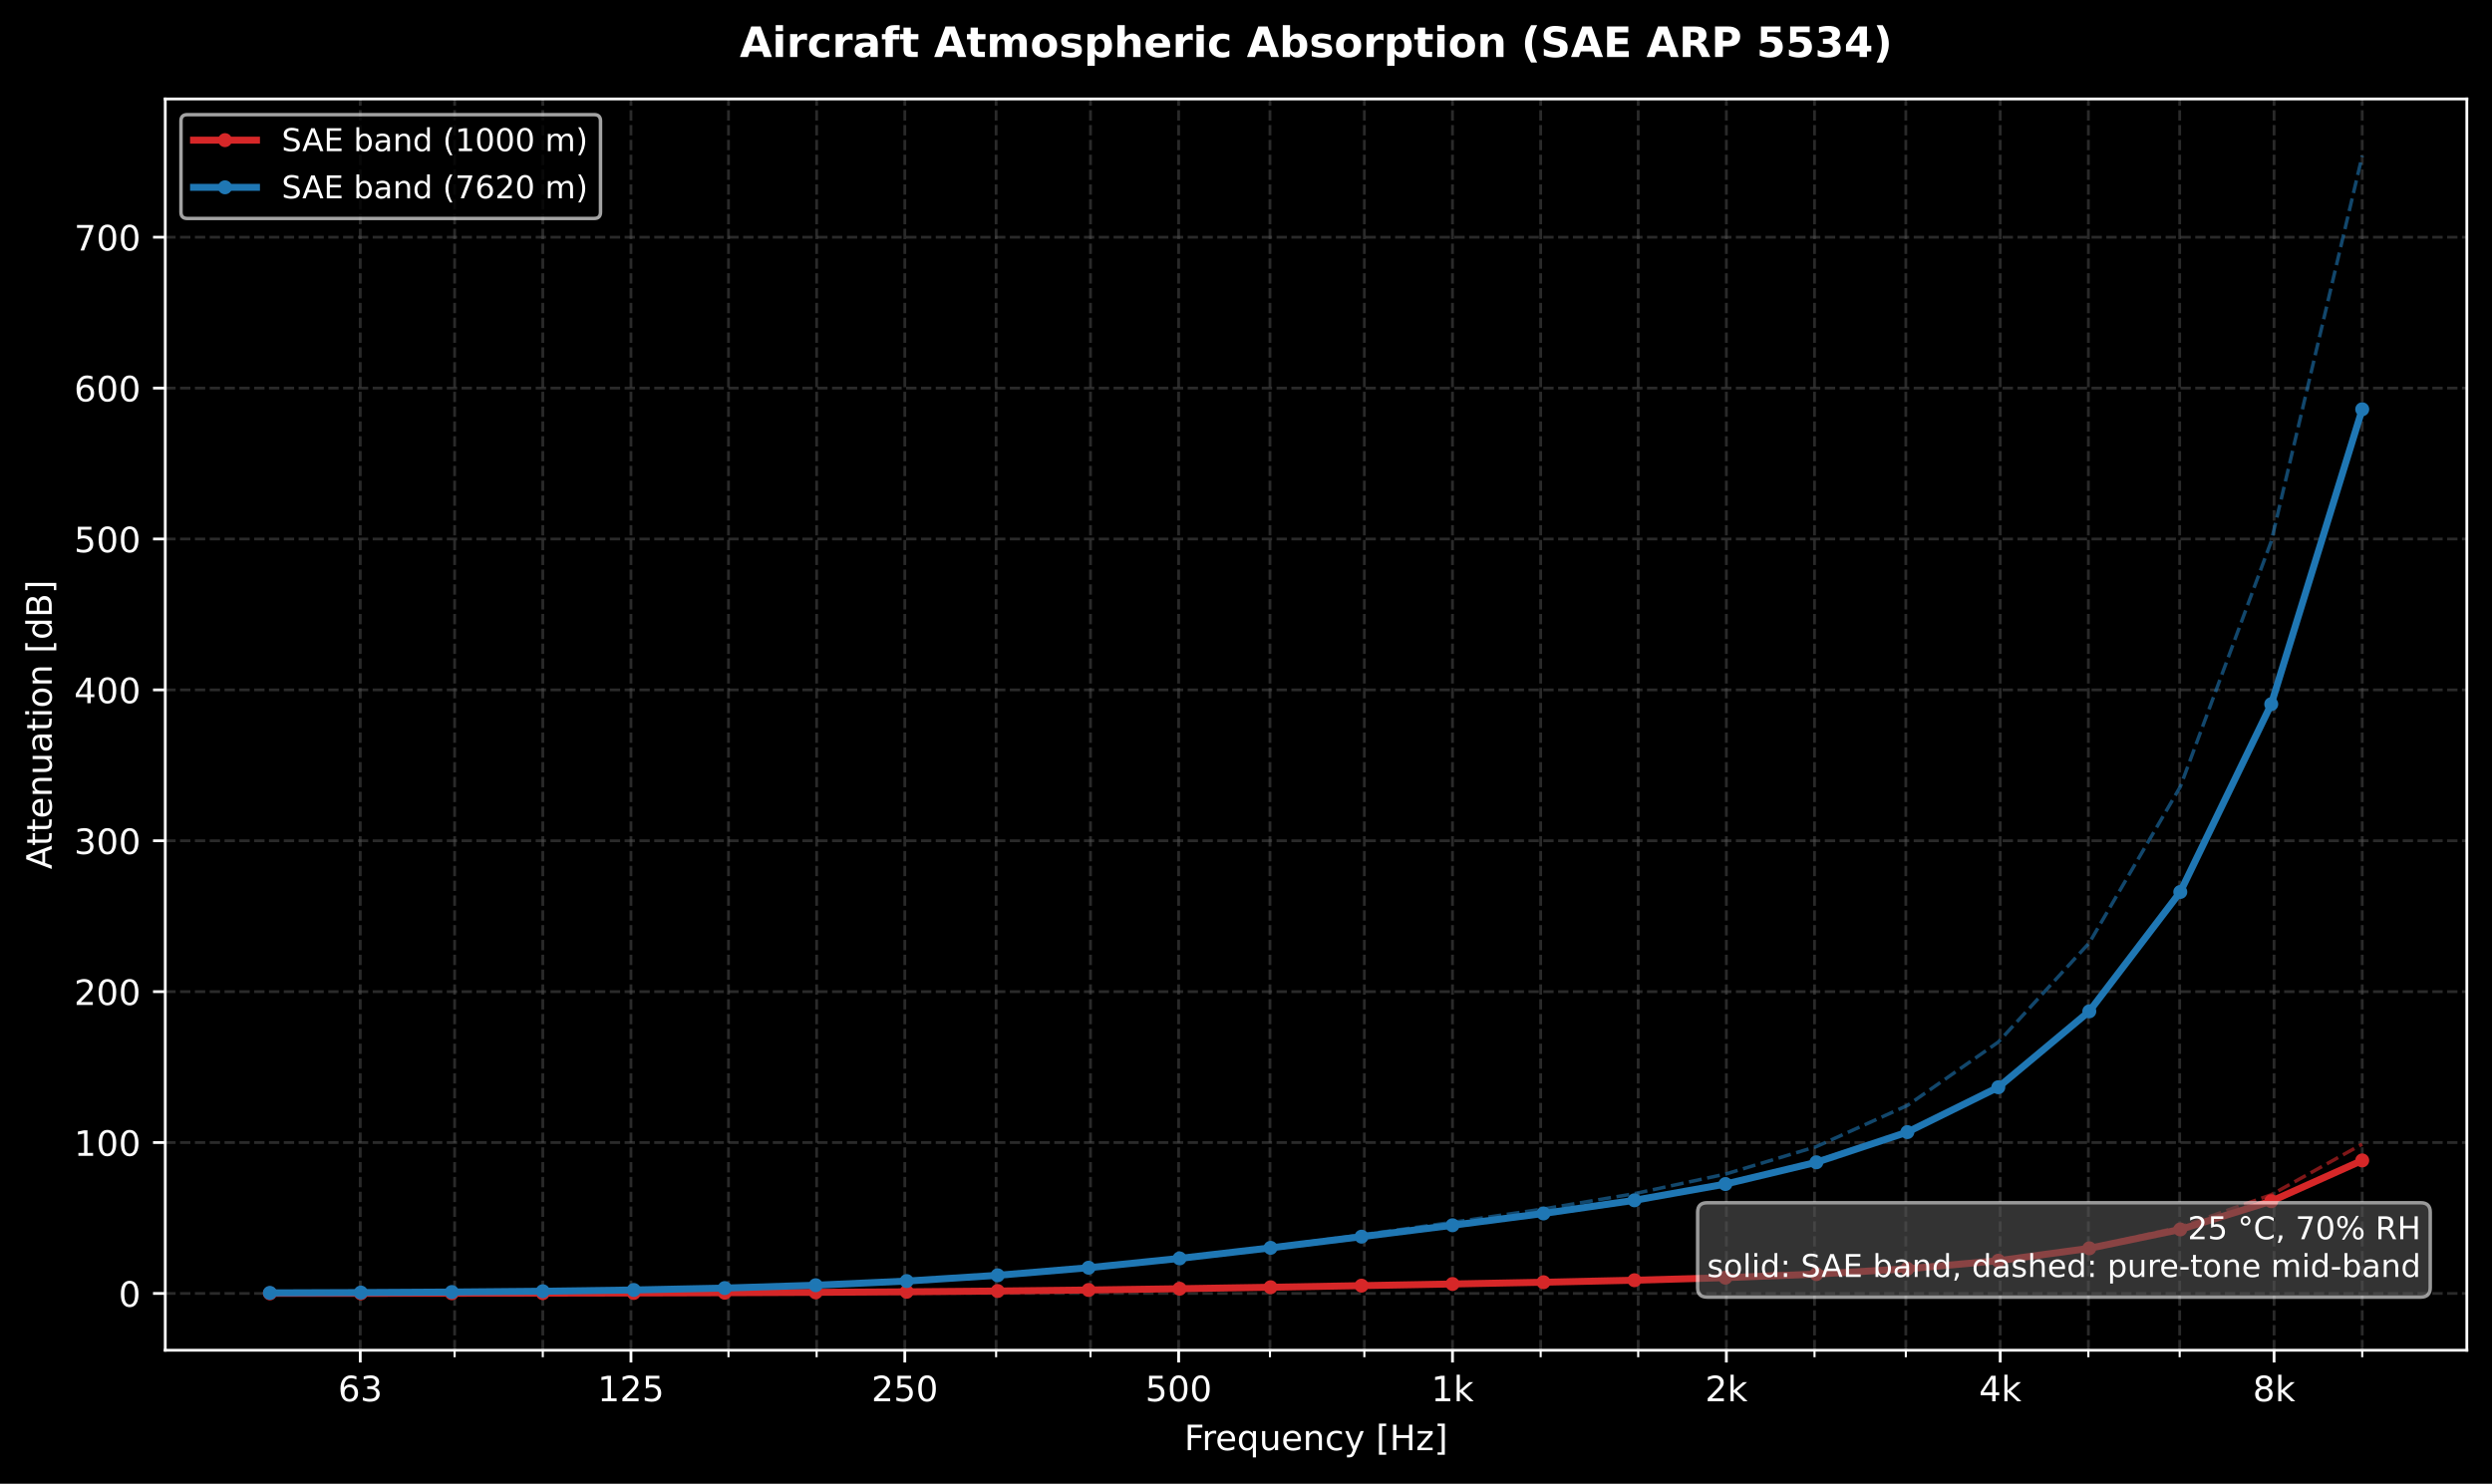
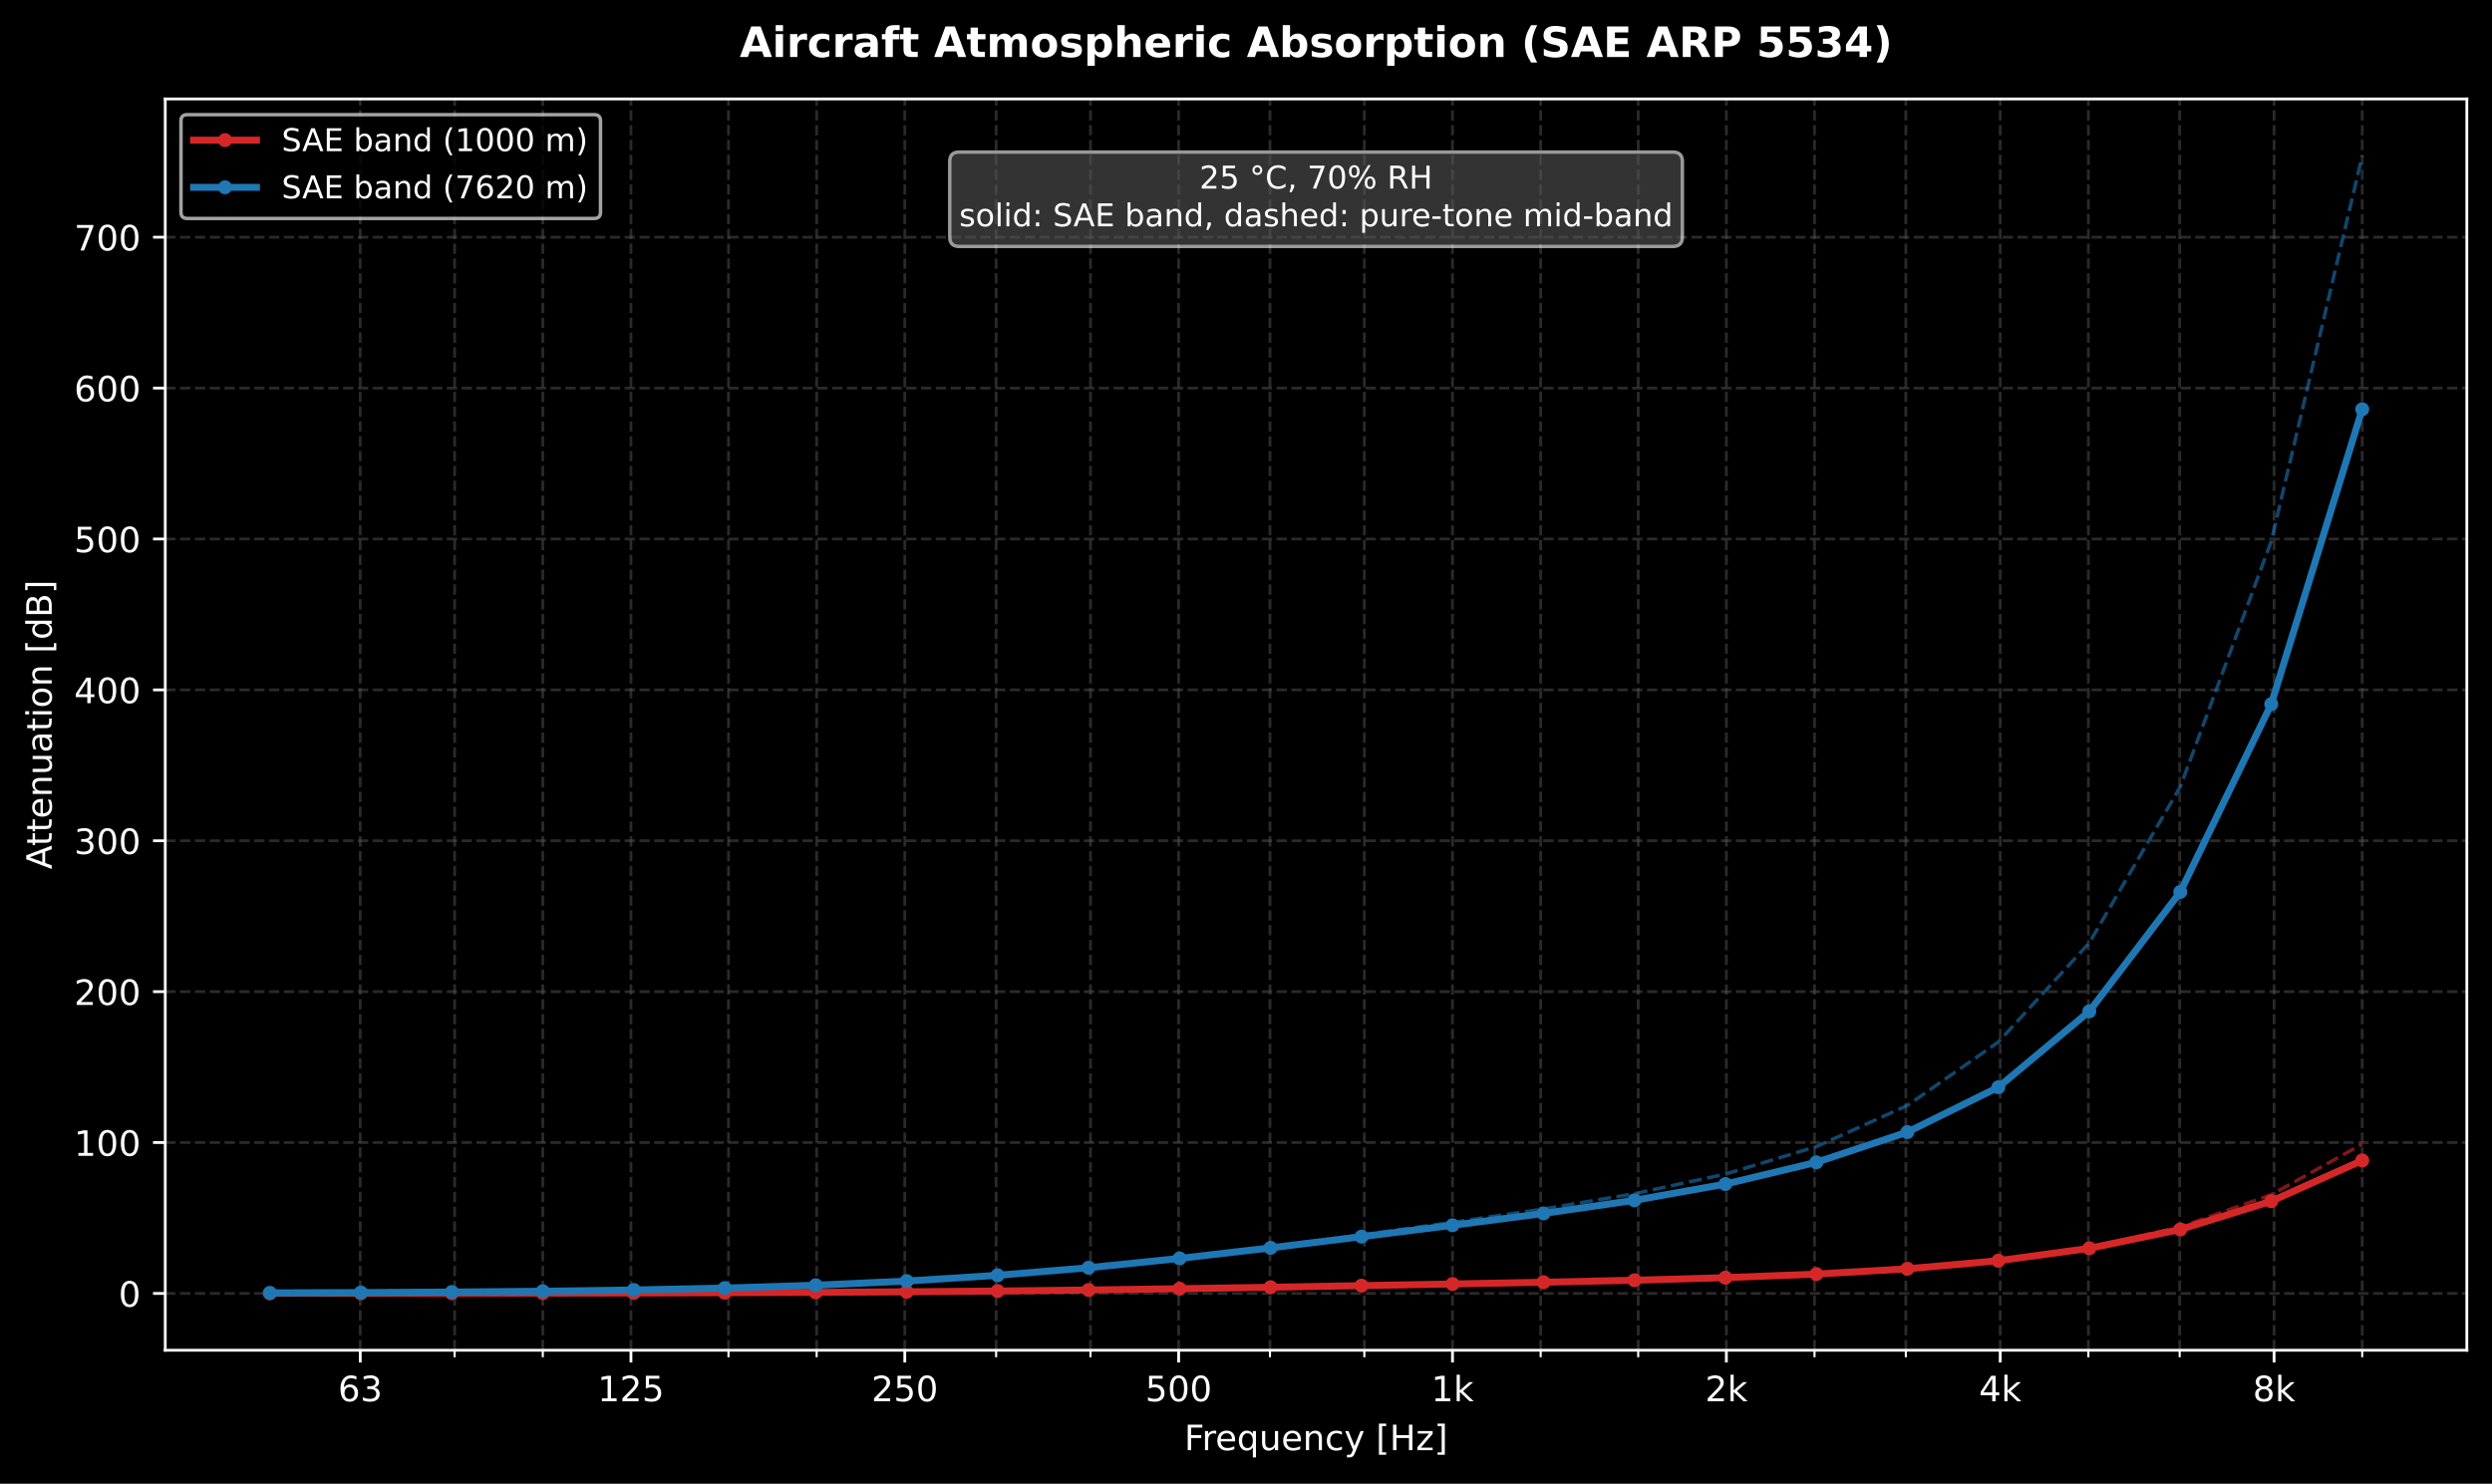
<svg xmlns="http://www.w3.org/2000/svg" xmlns:xlink="http://www.w3.org/1999/xlink" width="713.086pt" height="424.635pt" viewBox="0 0 713.086 424.635" version="1.1">
  <defs>
    <style type="text/css">*{stroke-linejoin: round; stroke-linecap: butt}</style>
  </defs>
  <g id="figure_1">
    <g id="patch_1">
      <path d="M 0 424.635  L 713.086 424.635  L 713.086 0  L 0 0  z " />
    </g>
    <g id="axes_1">
      <g id="patch_2">
        <path d="M 47.288 386.433  L 705.886 386.433  L 705.886 28.318  L 47.288 28.318  z " />
      </g>
      <g id="matplotlib.axis_1">
        <g id="xtick_1">
          <g id="line2d_1">
            <path d="M 103.084 386.433  L 103.084 28.318  " clip-path="url(#p514bf65586)" style="fill: none; stroke-dasharray: 2.96,1.28; stroke-dashoffset: 0; stroke: #555555; stroke-opacity: 0.5; stroke-width: 0.8" />
          </g>
          <g id="line2d_2">
            <defs>
              <path id="m8d14ee1197" d="M 0 0  L 0 3.5  " style="stroke: #ffffff; stroke-width: 0.8" />
            </defs>
            <g>
              <use xlink:href="#m8d14ee1197" x="103.084" y="386.433" style="fill: #ffffff; stroke: #ffffff; stroke-width: 0.8" />
            </g>
          </g>
          <g id="text_1">
            <text style="font-size: 10px; font-family: 'DejaVu Sans', 'Bitstream Vera Sans', 'Computer Modern Sans Serif', 'Lucida Grande', 'Verdana', 'Geneva', 'Lucid', 'Arial', 'Helvetica', 'Avant Garde', sans-serif; text-anchor: middle; fill: #ffffff" x="103.084" y="401.031" transform="rotate(-0 103.0844 401.0311)">63</text>
          </g>
        </g>
        <g id="xtick_2">
          <g id="line2d_3">
            <path d="M 180.546 386.433  L 180.546 28.318  " clip-path="url(#p514bf65586)" style="fill: none; stroke-dasharray: 2.96,1.28; stroke-dashoffset: 0; stroke: #555555; stroke-opacity: 0.5; stroke-width: 0.8" />
          </g>
          <g id="line2d_4">
            <g>
              <use xlink:href="#m8d14ee1197" x="180.546" y="386.433" style="fill: #ffffff; stroke: #ffffff; stroke-width: 0.8" />
            </g>
          </g>
          <g id="text_2">
            <text style="font-size: 10px; font-family: 'DejaVu Sans', 'Bitstream Vera Sans', 'Computer Modern Sans Serif', 'Lucida Grande', 'Verdana', 'Geneva', 'Lucid', 'Arial', 'Helvetica', 'Avant Garde', sans-serif; text-anchor: middle; fill: #ffffff" x="180.546" y="401.031" transform="rotate(-0 180.5463 401.0311)">125</text>
          </g>
        </g>
        <g id="xtick_3">
          <g id="line2d_5">
            <path d="M 258.909 386.433  L 258.909 28.318  " clip-path="url(#p514bf65586)" style="fill: none; stroke-dasharray: 2.96,1.28; stroke-dashoffset: 0; stroke: #555555; stroke-opacity: 0.5; stroke-width: 0.8" />
          </g>
          <g id="line2d_6">
            <g>
              <use xlink:href="#m8d14ee1197" x="258.909" y="386.433" style="fill: #ffffff; stroke: #ffffff; stroke-width: 0.8" />
            </g>
          </g>
          <g id="text_3">
            <text style="font-size: 10px; font-family: 'DejaVu Sans', 'Bitstream Vera Sans', 'Computer Modern Sans Serif', 'Lucida Grande', 'Verdana', 'Geneva', 'Lucid', 'Arial', 'Helvetica', 'Avant Garde', sans-serif; text-anchor: middle; fill: #ffffff" x="258.909" y="401.031" transform="rotate(-0 258.909 401.0311)">250</text>
          </g>
        </g>
        <g id="xtick_4">
          <g id="line2d_7">
            <path d="M 337.272 386.433  L 337.272 28.318  " clip-path="url(#p514bf65586)" style="fill: none; stroke-dasharray: 2.96,1.28; stroke-dashoffset: 0; stroke: #555555; stroke-opacity: 0.5; stroke-width: 0.8" />
          </g>
          <g id="line2d_8">
            <g>
              <use xlink:href="#m8d14ee1197" x="337.272" y="386.433" style="fill: #ffffff; stroke: #ffffff; stroke-width: 0.8" />
            </g>
          </g>
          <g id="text_4">
            <text style="font-size: 10px; font-family: 'DejaVu Sans', 'Bitstream Vera Sans', 'Computer Modern Sans Serif', 'Lucida Grande', 'Verdana', 'Geneva', 'Lucid', 'Arial', 'Helvetica', 'Avant Garde', sans-serif; text-anchor: middle; fill: #ffffff" x="337.272" y="401.031" transform="rotate(-0 337.2717 401.0311)">500</text>
          </g>
        </g>
        <g id="xtick_5">
          <g id="line2d_9">
            <path d="M 415.634 386.433  L 415.634 28.318  " clip-path="url(#p514bf65586)" style="fill: none; stroke-dasharray: 2.96,1.28; stroke-dashoffset: 0; stroke: #555555; stroke-opacity: 0.5; stroke-width: 0.8" />
          </g>
          <g id="line2d_10">
            <g>
              <use xlink:href="#m8d14ee1197" x="415.634" y="386.433" style="fill: #ffffff; stroke: #ffffff; stroke-width: 0.8" />
            </g>
          </g>
          <g id="text_5">
            <text style="font-size: 10px; font-family: 'DejaVu Sans', 'Bitstream Vera Sans', 'Computer Modern Sans Serif', 'Lucida Grande', 'Verdana', 'Geneva', 'Lucid', 'Arial', 'Helvetica', 'Avant Garde', sans-serif; text-anchor: middle; fill: #ffffff" x="415.634" y="401.032" transform="rotate(-0 415.6344 401.0319)">1k</text>
          </g>
        </g>
        <g id="xtick_6">
          <g id="line2d_11">
            <path d="M 493.997 386.433  L 493.997 28.318  " clip-path="url(#p514bf65586)" style="fill: none; stroke-dasharray: 2.96,1.28; stroke-dashoffset: 0; stroke: #555555; stroke-opacity: 0.5; stroke-width: 0.8" />
          </g>
          <g id="line2d_12">
            <g>
              <use xlink:href="#m8d14ee1197" x="493.997" y="386.433" style="fill: #ffffff; stroke: #ffffff; stroke-width: 0.8" />
            </g>
          </g>
          <g id="text_6">
            <text style="font-size: 10px; font-family: 'DejaVu Sans', 'Bitstream Vera Sans', 'Computer Modern Sans Serif', 'Lucida Grande', 'Verdana', 'Geneva', 'Lucid', 'Arial', 'Helvetica', 'Avant Garde', sans-serif; text-anchor: middle; fill: #ffffff" x="493.997" y="401.032" transform="rotate(-0 493.9971 401.0319)">2k</text>
          </g>
        </g>
        <g id="xtick_7">
          <g id="line2d_13">
            <path d="M 572.36 386.433  L 572.36 28.318  " clip-path="url(#p514bf65586)" style="fill: none; stroke-dasharray: 2.96,1.28; stroke-dashoffset: 0; stroke: #555555; stroke-opacity: 0.5; stroke-width: 0.8" />
          </g>
          <g id="line2d_14">
            <g>
              <use xlink:href="#m8d14ee1197" x="572.36" y="386.433" style="fill: #ffffff; stroke: #ffffff; stroke-width: 0.8" />
            </g>
          </g>
          <g id="text_7">
            <text style="font-size: 10px; font-family: 'DejaVu Sans', 'Bitstream Vera Sans', 'Computer Modern Sans Serif', 'Lucida Grande', 'Verdana', 'Geneva', 'Lucid', 'Arial', 'Helvetica', 'Avant Garde', sans-serif; text-anchor: middle; fill: #ffffff" x="572.36" y="401.032" transform="rotate(-0 572.3598 401.0319)">4k</text>
          </g>
        </g>
        <g id="xtick_8">
          <g id="line2d_15">
            <path d="M 650.723 386.433  L 650.723 28.318  " clip-path="url(#p514bf65586)" style="fill: none; stroke-dasharray: 2.96,1.28; stroke-dashoffset: 0; stroke: #555555; stroke-opacity: 0.5; stroke-width: 0.8" />
          </g>
          <g id="line2d_16">
            <g>
              <use xlink:href="#m8d14ee1197" x="650.723" y="386.433" style="fill: #ffffff; stroke: #ffffff; stroke-width: 0.8" />
            </g>
          </g>
          <g id="text_8">
            <text style="font-size: 10px; font-family: 'DejaVu Sans', 'Bitstream Vera Sans', 'Computer Modern Sans Serif', 'Lucida Grande', 'Verdana', 'Geneva', 'Lucid', 'Arial', 'Helvetica', 'Avant Garde', sans-serif; text-anchor: middle; fill: #ffffff" x="650.723" y="401.032" transform="rotate(-0 650.7225 401.0319)">8k</text>
          </g>
        </g>
        <g id="xtick_9">
          <g id="line2d_17">
            <path d="M 130.092 386.433  L 130.092 28.318  " clip-path="url(#p514bf65586)" style="fill: none; stroke-dasharray: 2.96,1.28; stroke-dashoffset: 0; stroke: #555555; stroke-opacity: 0.5; stroke-width: 0.8" />
          </g>
          <g id="line2d_18">
            <defs>
              <path id="m1caa325441" d="M 0 0  L 0 2  " style="stroke: #ffffff; stroke-width: 0.6" />
            </defs>
            <g>
              <use xlink:href="#m1caa325441" x="130.092" y="386.433" style="fill: #ffffff; stroke: #ffffff; stroke-width: 0.6" />
            </g>
          </g>
        </g>
        <g id="xtick_10">
          <g id="line2d_19">
            <path d="M 155.319 386.433  L 155.319 28.318  " clip-path="url(#p514bf65586)" style="fill: none; stroke-dasharray: 2.96,1.28; stroke-dashoffset: 0; stroke: #555555; stroke-opacity: 0.5; stroke-width: 0.8" />
          </g>
          <g id="line2d_20">
            <g>
              <use xlink:href="#m1caa325441" x="155.319" y="386.433" style="fill: #ffffff; stroke: #ffffff; stroke-width: 0.6" />
            </g>
          </g>
        </g>
        <g id="xtick_11">
          <g id="line2d_21">
            <path d="M 208.455 386.433  L 208.455 28.318  " clip-path="url(#p514bf65586)" style="fill: none; stroke-dasharray: 2.96,1.28; stroke-dashoffset: 0; stroke: #555555; stroke-opacity: 0.5; stroke-width: 0.8" />
          </g>
          <g id="line2d_22">
            <g>
              <use xlink:href="#m1caa325441" x="208.455" y="386.433" style="fill: #ffffff; stroke: #ffffff; stroke-width: 0.6" />
            </g>
          </g>
        </g>
        <g id="xtick_12">
          <g id="line2d_23">
            <path d="M 233.682 386.433  L 233.682 28.318  " clip-path="url(#p514bf65586)" style="fill: none; stroke-dasharray: 2.96,1.28; stroke-dashoffset: 0; stroke: #555555; stroke-opacity: 0.5; stroke-width: 0.8" />
          </g>
          <g id="line2d_24">
            <g>
              <use xlink:href="#m1caa325441" x="233.682" y="386.433" style="fill: #ffffff; stroke: #ffffff; stroke-width: 0.6" />
            </g>
          </g>
        </g>
        <g id="xtick_13">
          <g id="line2d_25">
            <path d="M 285.037 386.433  L 285.037 28.318  " clip-path="url(#p514bf65586)" style="fill: none; stroke-dasharray: 2.96,1.28; stroke-dashoffset: 0; stroke: #555555; stroke-opacity: 0.5; stroke-width: 0.8" />
          </g>
          <g id="line2d_26">
            <g>
              <use xlink:href="#m1caa325441" x="285.037" y="386.433" style="fill: #ffffff; stroke: #ffffff; stroke-width: 0.6" />
            </g>
          </g>
        </g>
        <g id="xtick_14">
          <g id="line2d_27">
            <path d="M 312.045 386.433  L 312.045 28.318  " clip-path="url(#p514bf65586)" style="fill: none; stroke-dasharray: 2.96,1.28; stroke-dashoffset: 0; stroke: #555555; stroke-opacity: 0.5; stroke-width: 0.8" />
          </g>
          <g id="line2d_28">
            <g>
              <use xlink:href="#m1caa325441" x="312.045" y="386.433" style="fill: #ffffff; stroke: #ffffff; stroke-width: 0.6" />
            </g>
          </g>
        </g>
        <g id="xtick_15">
          <g id="line2d_29">
            <path d="M 363.4 386.433  L 363.4 28.318  " clip-path="url(#p514bf65586)" style="fill: none; stroke-dasharray: 2.96,1.28; stroke-dashoffset: 0; stroke: #555555; stroke-opacity: 0.5; stroke-width: 0.8" />
          </g>
          <g id="line2d_30">
            <g>
              <use xlink:href="#m1caa325441" x="363.4" y="386.433" style="fill: #ffffff; stroke: #ffffff; stroke-width: 0.6" />
            </g>
          </g>
        </g>
        <g id="xtick_16">
          <g id="line2d_31">
            <path d="M 390.407 386.433  L 390.407 28.318  " clip-path="url(#p514bf65586)" style="fill: none; stroke-dasharray: 2.96,1.28; stroke-dashoffset: 0; stroke: #555555; stroke-opacity: 0.5; stroke-width: 0.8" />
          </g>
          <g id="line2d_32">
            <g>
              <use xlink:href="#m1caa325441" x="390.407" y="386.433" style="fill: #ffffff; stroke: #ffffff; stroke-width: 0.6" />
            </g>
          </g>
        </g>
        <g id="xtick_17">
          <g id="line2d_33">
            <path d="M 440.862 386.433  L 440.862 28.318  " clip-path="url(#p514bf65586)" style="fill: none; stroke-dasharray: 2.96,1.28; stroke-dashoffset: 0; stroke: #555555; stroke-opacity: 0.5; stroke-width: 0.8" />
          </g>
          <g id="line2d_34">
            <g>
              <use xlink:href="#m1caa325441" x="440.862" y="386.433" style="fill: #ffffff; stroke: #ffffff; stroke-width: 0.6" />
            </g>
          </g>
        </g>
        <g id="xtick_18">
          <g id="line2d_35">
            <path d="M 468.77 386.433  L 468.77 28.318  " clip-path="url(#p514bf65586)" style="fill: none; stroke-dasharray: 2.96,1.28; stroke-dashoffset: 0; stroke: #555555; stroke-opacity: 0.5; stroke-width: 0.8" />
          </g>
          <g id="line2d_36">
            <g>
              <use xlink:href="#m1caa325441" x="468.77" y="386.433" style="fill: #ffffff; stroke: #ffffff; stroke-width: 0.6" />
            </g>
          </g>
        </g>
        <g id="xtick_19">
          <g id="line2d_37">
            <path d="M 519.224 386.433  L 519.224 28.318  " clip-path="url(#p514bf65586)" style="fill: none; stroke-dasharray: 2.96,1.28; stroke-dashoffset: 0; stroke: #555555; stroke-opacity: 0.5; stroke-width: 0.8" />
          </g>
          <g id="line2d_38">
            <g>
              <use xlink:href="#m1caa325441" x="519.224" y="386.433" style="fill: #ffffff; stroke: #ffffff; stroke-width: 0.6" />
            </g>
          </g>
        </g>
        <g id="xtick_20">
          <g id="line2d_39">
            <path d="M 545.352 386.433  L 545.352 28.318  " clip-path="url(#p514bf65586)" style="fill: none; stroke-dasharray: 2.96,1.28; stroke-dashoffset: 0; stroke: #555555; stroke-opacity: 0.5; stroke-width: 0.8" />
          </g>
          <g id="line2d_40">
            <g>
              <use xlink:href="#m1caa325441" x="545.352" y="386.433" style="fill: #ffffff; stroke: #ffffff; stroke-width: 0.6" />
            </g>
          </g>
        </g>
        <g id="xtick_21">
          <g id="line2d_41">
            <path d="M 597.587 386.433  L 597.587 28.318  " clip-path="url(#p514bf65586)" style="fill: none; stroke-dasharray: 2.96,1.28; stroke-dashoffset: 0; stroke: #555555; stroke-opacity: 0.5; stroke-width: 0.8" />
          </g>
          <g id="line2d_42">
            <g>
              <use xlink:href="#m1caa325441" x="597.587" y="386.433" style="fill: #ffffff; stroke: #ffffff; stroke-width: 0.6" />
            </g>
          </g>
        </g>
        <g id="xtick_22">
          <g id="line2d_43">
            <path d="M 623.715 386.433  L 623.715 28.318  " clip-path="url(#p514bf65586)" style="fill: none; stroke-dasharray: 2.96,1.28; stroke-dashoffset: 0; stroke: #555555; stroke-opacity: 0.5; stroke-width: 0.8" />
          </g>
          <g id="line2d_44">
            <g>
              <use xlink:href="#m1caa325441" x="623.715" y="386.433" style="fill: #ffffff; stroke: #ffffff; stroke-width: 0.6" />
            </g>
          </g>
        </g>
        <g id="xtick_23">
          <g id="line2d_45">
            <path d="M 675.95 386.433  L 675.95 28.318  " clip-path="url(#p514bf65586)" style="fill: none; stroke-dasharray: 2.96,1.28; stroke-dashoffset: 0; stroke: #555555; stroke-opacity: 0.5; stroke-width: 0.8" />
          </g>
          <g id="line2d_46">
            <g>
              <use xlink:href="#m1caa325441" x="675.95" y="386.433" style="fill: #ffffff; stroke: #ffffff; stroke-width: 0.6" />
            </g>
          </g>
        </g>
        <g id="text_9">
          <text style="font-size: 10px; font-family: 'DejaVu Sans', 'Bitstream Vera Sans', 'Computer Modern Sans Serif', 'Lucida Grande', 'Verdana', 'Geneva', 'Lucid', 'Arial', 'Helvetica', 'Avant Garde', sans-serif; text-anchor: middle; fill: #ffffff" x="376.587" y="415.033" transform="rotate(-0 376.5871 415.0327)">Frequency [Hz]</text>
        </g>
      </g>
      <g id="matplotlib.axis_2">
        <g id="ytick_1">
          <g id="line2d_47">
            <path d="M 47.288 370.176  L 705.886 370.176  " clip-path="url(#p514bf65586)" style="fill: none; stroke-dasharray: 2.96,1.28; stroke-dashoffset: 0; stroke: #555555; stroke-opacity: 0.5; stroke-width: 0.8" />
          </g>
          <g id="line2d_48">
            <defs>
              <path id="m5e07181663" d="M 0 0  L -3.5 0  " style="stroke: #ffffff; stroke-width: 0.8" />
            </defs>
            <g>
              <use xlink:href="#m5e07181663" x="47.288" y="370.176" style="fill: #ffffff; stroke: #ffffff; stroke-width: 0.8" />
            </g>
          </g>
          <g id="text_10">
            <text style="font-size: 10px; font-family: 'DejaVu Sans', 'Bitstream Vera Sans', 'Computer Modern Sans Serif', 'Lucida Grande', 'Verdana', 'Geneva', 'Lucid', 'Arial', 'Helvetica', 'Avant Garde', sans-serif; text-anchor: end; fill: #ffffff" x="40.288" y="373.975" transform="rotate(-0 40.28828 373.9752)">0</text>
          </g>
        </g>
        <g id="ytick_2">
          <g id="line2d_49">
            <path d="M 47.288 326.991  L 705.886 326.991  " clip-path="url(#p514bf65586)" style="fill: none; stroke-dasharray: 2.96,1.28; stroke-dashoffset: 0; stroke: #555555; stroke-opacity: 0.5; stroke-width: 0.8" />
          </g>
          <g id="line2d_50">
            <g>
              <use xlink:href="#m5e07181663" x="47.288" y="326.991" style="fill: #ffffff; stroke: #ffffff; stroke-width: 0.8" />
            </g>
          </g>
          <g id="text_11">
            <text style="font-size: 10px; font-family: 'DejaVu Sans', 'Bitstream Vera Sans', 'Computer Modern Sans Serif', 'Lucida Grande', 'Verdana', 'Geneva', 'Lucid', 'Arial', 'Helvetica', 'Avant Garde', sans-serif; text-anchor: end; fill: #ffffff" x="40.288" y="330.79" transform="rotate(-0 40.28828 330.7902)">100</text>
          </g>
        </g>
        <g id="ytick_3">
          <g id="line2d_51">
            <path d="M 47.288 283.806  L 705.886 283.806  " clip-path="url(#p514bf65586)" style="fill: none; stroke-dasharray: 2.96,1.28; stroke-dashoffset: 0; stroke: #555555; stroke-opacity: 0.5; stroke-width: 0.8" />
          </g>
          <g id="line2d_52">
            <g>
              <use xlink:href="#m5e07181663" x="47.288" y="283.806" style="fill: #ffffff; stroke: #ffffff; stroke-width: 0.8" />
            </g>
          </g>
          <g id="text_12">
            <text style="font-size: 10px; font-family: 'DejaVu Sans', 'Bitstream Vera Sans', 'Computer Modern Sans Serif', 'Lucida Grande', 'Verdana', 'Geneva', 'Lucid', 'Arial', 'Helvetica', 'Avant Garde', sans-serif; text-anchor: end; fill: #ffffff" x="40.288" y="287.605" transform="rotate(-0 40.28828 287.6053)">200</text>
          </g>
        </g>
        <g id="ytick_4">
          <g id="line2d_53">
            <path d="M 47.288 240.621  L 705.886 240.621  " clip-path="url(#p514bf65586)" style="fill: none; stroke-dasharray: 2.96,1.28; stroke-dashoffset: 0; stroke: #555555; stroke-opacity: 0.5; stroke-width: 0.8" />
          </g>
          <g id="line2d_54">
            <g>
              <use xlink:href="#m5e07181663" x="47.288" y="240.621" style="fill: #ffffff; stroke: #ffffff; stroke-width: 0.8" />
            </g>
          </g>
          <g id="text_13">
            <text style="font-size: 10px; font-family: 'DejaVu Sans', 'Bitstream Vera Sans', 'Computer Modern Sans Serif', 'Lucida Grande', 'Verdana', 'Geneva', 'Lucid', 'Arial', 'Helvetica', 'Avant Garde', sans-serif; text-anchor: end; fill: #ffffff" x="40.288" y="244.42" transform="rotate(-0 40.28828 244.4203)">300</text>
          </g>
        </g>
        <g id="ytick_5">
          <g id="line2d_55">
            <path d="M 47.288 197.436  L 705.886 197.436  " clip-path="url(#p514bf65586)" style="fill: none; stroke-dasharray: 2.96,1.28; stroke-dashoffset: 0; stroke: #555555; stroke-opacity: 0.5; stroke-width: 0.8" />
          </g>
          <g id="line2d_56">
            <g>
              <use xlink:href="#m5e07181663" x="47.288" y="197.436" style="fill: #ffffff; stroke: #ffffff; stroke-width: 0.8" />
            </g>
          </g>
          <g id="text_14">
            <text style="font-size: 10px; font-family: 'DejaVu Sans', 'Bitstream Vera Sans', 'Computer Modern Sans Serif', 'Lucida Grande', 'Verdana', 'Geneva', 'Lucid', 'Arial', 'Helvetica', 'Avant Garde', sans-serif; text-anchor: end; fill: #ffffff" x="40.288" y="201.235" transform="rotate(-0 40.28828 201.2353)">400</text>
          </g>
        </g>
        <g id="ytick_6">
          <g id="line2d_57">
            <path d="M 47.288 154.252  L 705.886 154.252  " clip-path="url(#p514bf65586)" style="fill: none; stroke-dasharray: 2.96,1.28; stroke-dashoffset: 0; stroke: #555555; stroke-opacity: 0.5; stroke-width: 0.8" />
          </g>
          <g id="line2d_58">
            <g>
              <use xlink:href="#m5e07181663" x="47.288" y="154.252" style="fill: #ffffff; stroke: #ffffff; stroke-width: 0.8" />
            </g>
          </g>
          <g id="text_15">
            <text style="font-size: 10px; font-family: 'DejaVu Sans', 'Bitstream Vera Sans', 'Computer Modern Sans Serif', 'Lucida Grande', 'Verdana', 'Geneva', 'Lucid', 'Arial', 'Helvetica', 'Avant Garde', sans-serif; text-anchor: end; fill: #ffffff" x="40.288" y="158.05" transform="rotate(-0 40.28828 158.0503)">500</text>
          </g>
        </g>
        <g id="ytick_7">
          <g id="line2d_59">
            <path d="M 47.288 111.067  L 705.886 111.067  " clip-path="url(#p514bf65586)" style="fill: none; stroke-dasharray: 2.96,1.28; stroke-dashoffset: 0; stroke: #555555; stroke-opacity: 0.5; stroke-width: 0.8" />
          </g>
          <g id="line2d_60">
            <g>
              <use xlink:href="#m5e07181663" x="47.288" y="111.067" style="fill: #ffffff; stroke: #ffffff; stroke-width: 0.8" />
            </g>
          </g>
          <g id="text_16">
            <text style="font-size: 10px; font-family: 'DejaVu Sans', 'Bitstream Vera Sans', 'Computer Modern Sans Serif', 'Lucida Grande', 'Verdana', 'Geneva', 'Lucid', 'Arial', 'Helvetica', 'Avant Garde', sans-serif; text-anchor: end; fill: #ffffff" x="40.288" y="114.865" transform="rotate(-0 40.28828 114.8654)">600</text>
          </g>
        </g>
        <g id="ytick_8">
          <g id="line2d_61">
            <path d="M 47.288 67.882  L 705.886 67.882  " clip-path="url(#p514bf65586)" style="fill: none; stroke-dasharray: 2.96,1.28; stroke-dashoffset: 0; stroke: #555555; stroke-opacity: 0.5; stroke-width: 0.8" />
          </g>
          <g id="line2d_62">
            <g>
              <use xlink:href="#m5e07181663" x="47.288" y="67.882" style="fill: #ffffff; stroke: #ffffff; stroke-width: 0.8" />
            </g>
          </g>
          <g id="text_17">
            <text style="font-size: 10px; font-family: 'DejaVu Sans', 'Bitstream Vera Sans', 'Computer Modern Sans Serif', 'Lucida Grande', 'Verdana', 'Geneva', 'Lucid', 'Arial', 'Helvetica', 'Avant Garde', sans-serif; text-anchor: end; fill: #ffffff" x="40.288" y="71.68" transform="rotate(-0 40.28828 71.68039)">700</text>
          </g>
        </g>
        <g id="text_18">
          <text style="font-size: 10px; font-family: 'DejaVu Sans', 'Bitstream Vera Sans', 'Computer Modern Sans Serif', 'Lucida Grande', 'Verdana', 'Geneva', 'Lucid', 'Arial', 'Helvetica', 'Avant Garde', sans-serif; text-anchor: middle; fill: #ffffff" x="14.798" y="207.376" transform="rotate(-90 14.79844 207.3758)">Attenuation [dB]</text>
        </g>
      </g>
      <g id="line2d_63">
        <path d="M 77.225 370.155  L 103.256 370.143  L 129.288 370.123  L 155.319 370.093  L 181.351 370.046  L 207.382 369.974  L 233.414 369.865  L 259.445 369.707  L 285.477 369.486  L 311.508 369.191  L 337.54 368.824  L 363.571 368.401  L 389.603 367.945  L 415.634 367.47  L 441.666 366.967  L 467.697 366.393  L 493.729 365.661  L 519.761 364.638  L 545.792 363.121  L 571.824 360.81  L 597.855 357.264  L 623.887 351.861  L 649.918 343.78  L 675.95 332.107  " clip-path="url(#p514bf65586)" style="fill: none; stroke: #d62728; stroke-width: 2; stroke-linecap: square" />
        <defs>
          <path id="m8da805d99e" d="M 0 1.5  C 0.398 1.5 0.779 1.342 1.061 1.061  C 1.342 0.779 1.5 0.398 1.5 0  C 1.5 -0.398 1.342 -0.779 1.061 -1.061  C 0.779 -1.342 0.398 -1.5 0 -1.5  C -0.398 -1.5 -0.779 -1.342 -1.061 -1.061  C -1.342 -0.779 -1.5 -0.398 -1.5 0  C -1.5 0.398 -1.342 0.779 -1.061 1.061  C -0.779 1.342 -0.398 1.5 0 1.5  z " style="stroke: #d62728" />
        </defs>
        <g clip-path="url(#p514bf65586)">
          <use xlink:href="#m8da805d99e" x="77.225" y="370.155" style="fill: #d62728; stroke: #d62728" />
          <use xlink:href="#m8da805d99e" x="103.256" y="370.143" style="fill: #d62728; stroke: #d62728" />
          <use xlink:href="#m8da805d99e" x="129.288" y="370.123" style="fill: #d62728; stroke: #d62728" />
          <use xlink:href="#m8da805d99e" x="155.319" y="370.093" style="fill: #d62728; stroke: #d62728" />
          <use xlink:href="#m8da805d99e" x="181.351" y="370.046" style="fill: #d62728; stroke: #d62728" />
          <use xlink:href="#m8da805d99e" x="207.382" y="369.974" style="fill: #d62728; stroke: #d62728" />
          <use xlink:href="#m8da805d99e" x="233.414" y="369.865" style="fill: #d62728; stroke: #d62728" />
          <use xlink:href="#m8da805d99e" x="259.445" y="369.707" style="fill: #d62728; stroke: #d62728" />
          <use xlink:href="#m8da805d99e" x="285.477" y="369.486" style="fill: #d62728; stroke: #d62728" />
          <use xlink:href="#m8da805d99e" x="311.508" y="369.191" style="fill: #d62728; stroke: #d62728" />
          <use xlink:href="#m8da805d99e" x="337.54" y="368.824" style="fill: #d62728; stroke: #d62728" />
          <use xlink:href="#m8da805d99e" x="363.571" y="368.401" style="fill: #d62728; stroke: #d62728" />
          <use xlink:href="#m8da805d99e" x="389.603" y="367.945" style="fill: #d62728; stroke: #d62728" />
          <use xlink:href="#m8da805d99e" x="415.634" y="367.47" style="fill: #d62728; stroke: #d62728" />
          <use xlink:href="#m8da805d99e" x="441.666" y="366.967" style="fill: #d62728; stroke: #d62728" />
          <use xlink:href="#m8da805d99e" x="467.697" y="366.393" style="fill: #d62728; stroke: #d62728" />
          <use xlink:href="#m8da805d99e" x="493.729" y="365.661" style="fill: #d62728; stroke: #d62728" />
          <use xlink:href="#m8da805d99e" x="519.761" y="364.638" style="fill: #d62728; stroke: #d62728" />
          <use xlink:href="#m8da805d99e" x="545.792" y="363.121" style="fill: #d62728; stroke: #d62728" />
          <use xlink:href="#m8da805d99e" x="571.824" y="360.81" style="fill: #d62728; stroke: #d62728" />
          <use xlink:href="#m8da805d99e" x="597.855" y="357.264" style="fill: #d62728; stroke: #d62728" />
          <use xlink:href="#m8da805d99e" x="623.887" y="351.861" style="fill: #d62728; stroke: #d62728" />
          <use xlink:href="#m8da805d99e" x="649.918" y="343.78" style="fill: #d62728; stroke: #d62728" />
          <use xlink:href="#m8da805d99e" x="675.95" y="332.107" style="fill: #d62728; stroke: #d62728" />
        </g>
      </g>
      <g id="line2d_64">
        <path d="M 77.225 370.155  L 103.256 370.143  L 129.288 370.124  L 155.319 370.095  L 181.351 370.048  L 207.382 369.978  L 233.414 369.872  L 259.445 369.717  L 285.477 369.499  L 311.508 369.209  L 337.54 368.847  L 363.571 368.429  L 389.603 367.977  L 415.634 367.505  L 441.666 367.004  L 467.697 366.429  L 493.729 365.695  L 519.761 364.661  L 545.792 363.117  L 571.824 360.734  L 597.855 357.007  L 623.887 351.147  L 649.918 341.927  L 675.95 327.449  " clip-path="url(#p514bf65586)" style="fill: none; stroke-dasharray: 3.7,1.6; stroke-dashoffset: 0; stroke: #d62728; stroke-opacity: 0.6" />
      </g>
      <g id="line2d_65">
        <path d="M 77.225 370.014  L 103.256 369.919  L 129.288 369.771  L 155.319 369.541  L 181.351 369.183  L 207.382 368.638  L 233.414 367.821  L 259.445 366.636  L 285.477 364.985  L 311.508 362.813  L 337.54 360.15  L 363.571 357.128  L 389.603 353.927  L 415.634 350.665  L 441.666 347.287  L 467.697 343.521  L 493.729 338.872  L 519.761 332.644  L 545.792 324.004  L 571.824 311.163  L 597.855 289.437  L 623.887 255.278  L 649.918 201.53  L 675.95 117.134  " clip-path="url(#p514bf65586)" style="fill: none; stroke: #1f77b4; stroke-width: 2; stroke-linecap: square" />
        <defs>
          <path id="m6a7671b2ea" d="M 0 1.5  C 0.398 1.5 0.779 1.342 1.061 1.061  C 1.342 0.779 1.5 0.398 1.5 0  C 1.5 -0.398 1.342 -0.779 1.061 -1.061  C 0.779 -1.342 0.398 -1.5 0 -1.5  C -0.398 -1.5 -0.779 -1.342 -1.061 -1.061  C -1.342 -0.779 -1.5 -0.398 -1.5 0  C -1.5 0.398 -1.342 0.779 -1.061 1.061  C -0.779 1.342 -0.398 1.5 0 1.5  z " style="stroke: #1f77b4" />
        </defs>
        <g clip-path="url(#p514bf65586)">
          <use xlink:href="#m6a7671b2ea" x="77.225" y="370.014" style="fill: #1f77b4; stroke: #1f77b4" />
          <use xlink:href="#m6a7671b2ea" x="103.256" y="369.919" style="fill: #1f77b4; stroke: #1f77b4" />
          <use xlink:href="#m6a7671b2ea" x="129.288" y="369.771" style="fill: #1f77b4; stroke: #1f77b4" />
          <use xlink:href="#m6a7671b2ea" x="155.319" y="369.541" style="fill: #1f77b4; stroke: #1f77b4" />
          <use xlink:href="#m6a7671b2ea" x="181.351" y="369.183" style="fill: #1f77b4; stroke: #1f77b4" />
          <use xlink:href="#m6a7671b2ea" x="207.382" y="368.638" style="fill: #1f77b4; stroke: #1f77b4" />
          <use xlink:href="#m6a7671b2ea" x="233.414" y="367.821" style="fill: #1f77b4; stroke: #1f77b4" />
          <use xlink:href="#m6a7671b2ea" x="259.445" y="366.636" style="fill: #1f77b4; stroke: #1f77b4" />
          <use xlink:href="#m6a7671b2ea" x="285.477" y="364.985" style="fill: #1f77b4; stroke: #1f77b4" />
          <use xlink:href="#m6a7671b2ea" x="311.508" y="362.813" style="fill: #1f77b4; stroke: #1f77b4" />
          <use xlink:href="#m6a7671b2ea" x="337.54" y="360.15" style="fill: #1f77b4; stroke: #1f77b4" />
          <use xlink:href="#m6a7671b2ea" x="363.571" y="357.128" style="fill: #1f77b4; stroke: #1f77b4" />
          <use xlink:href="#m6a7671b2ea" x="389.603" y="353.927" style="fill: #1f77b4; stroke: #1f77b4" />
          <use xlink:href="#m6a7671b2ea" x="415.634" y="350.665" style="fill: #1f77b4; stroke: #1f77b4" />
          <use xlink:href="#m6a7671b2ea" x="441.666" y="347.287" style="fill: #1f77b4; stroke: #1f77b4" />
          <use xlink:href="#m6a7671b2ea" x="467.697" y="343.521" style="fill: #1f77b4; stroke: #1f77b4" />
          <use xlink:href="#m6a7671b2ea" x="493.729" y="338.872" style="fill: #1f77b4; stroke: #1f77b4" />
          <use xlink:href="#m6a7671b2ea" x="519.761" y="332.644" style="fill: #1f77b4; stroke: #1f77b4" />
          <use xlink:href="#m6a7671b2ea" x="545.792" y="324.004" style="fill: #1f77b4; stroke: #1f77b4" />
          <use xlink:href="#m6a7671b2ea" x="571.824" y="311.163" style="fill: #1f77b4; stroke: #1f77b4" />
          <use xlink:href="#m6a7671b2ea" x="597.855" y="289.437" style="fill: #1f77b4; stroke: #1f77b4" />
          <use xlink:href="#m6a7671b2ea" x="623.887" y="255.278" style="fill: #1f77b4; stroke: #1f77b4" />
          <use xlink:href="#m6a7671b2ea" x="649.918" y="201.53" style="fill: #1f77b4; stroke: #1f77b4" />
          <use xlink:href="#m6a7671b2ea" x="675.95" y="117.134" style="fill: #1f77b4; stroke: #1f77b4" />
        </g>
      </g>
      <g id="line2d_66">
        <path d="M 77.225 370.017  L 103.256 369.925  L 129.288 369.779  L 155.319 369.553  L 181.351 369.201  L 207.382 368.663  L 233.414 367.854  L 259.445 366.672  L 285.477 365.012  L 311.508 362.801  L 337.54 360.048  L 363.571 356.862  L 389.603 353.415  L 415.634 349.819  L 441.666 346.001  L 467.697 341.622  L 493.729 336.024  L 519.761 328.151  L 545.792 316.382  L 571.824 298.228  L 597.855 269.829  L 623.887 225.176  L 649.918 154.918  L 675.95 44.596  " clip-path="url(#p514bf65586)" style="fill: none; stroke-dasharray: 3.7,1.6; stroke-dashoffset: 0; stroke: #1f77b4; stroke-opacity: 0.6" />
      </g>
      <g id="patch_3">
        <path d="M 47.288 386.433  L 47.288 28.318  " style="fill: none; stroke: #ffffff; stroke-width: 0.8; stroke-linejoin: miter; stroke-linecap: square" />
      </g>
      <g id="patch_4">
        <path d="M 705.886 386.433  L 705.886 28.318  " style="fill: none; stroke: #ffffff; stroke-width: 0.8; stroke-linejoin: miter; stroke-linecap: square" />
      </g>
      <g id="patch_5">
        <path d="M 47.288 386.433  L 705.886 386.433  " style="fill: none; stroke: #ffffff; stroke-width: 0.8; stroke-linejoin: miter; stroke-linecap: square" />
      </g>
      <g id="patch_6">
        <path d="M 47.288 28.318  L 705.886 28.318  " style="fill: none; stroke: #ffffff; stroke-width: 0.8; stroke-linejoin: miter; stroke-linecap: square" />
      </g>
      <g id="text_19">
        <g id="patch_7">
-           <path d="M 488.481 371.228  L 692.714 371.228  Q 695.414 371.228 695.414 368.528  L 695.414 346.923  Q 695.414 344.223 692.714 344.223  L 488.481 344.223  Q 485.781 344.223 485.781 346.923  L 485.781 368.528  Q 485.781 371.228 488.481 371.228  z " style="fill: #555555; opacity: 0.6; stroke: #ffffff; stroke-linejoin: miter" />
-         </g>
-         <text style="font-size: 9px; font-family: 'DejaVu Sans', 'Bitstream Vera Sans', 'Computer Modern Sans Serif', 'Lucida Grande', 'Verdana', 'Geneva', 'Lucid', 'Arial', 'Helvetica', 'Avant Garde', sans-serif; fill: #ffffff" transform="translate(626.0099 354.6622)">25 °C, 70% RH</text>
-         <text style="font-size: 9px; font-family: 'DejaVu Sans', 'Bitstream Vera Sans', 'Computer Modern Sans Serif', 'Lucida Grande', 'Verdana', 'Geneva', 'Lucid', 'Arial', 'Helvetica', 'Avant Garde', sans-serif; fill: #ffffff" transform="translate(488.4815 365.4647)">solid: SAE band, dashed: pure-tone mid-band</text>
+           <path d="M 274.471 70.528  L 478.703 70.528  Q 481.403 70.528 481.403 67.828  L 481.403 46.224  Q 481.403 43.524 478.703 43.524  L 274.471 43.524  Q 271.771 43.524 271.771 46.224  L 271.771 67.828  Q 271.771 70.528 274.471 70.528  z " style="fill: #555555; opacity: 0.6; stroke: #ffffff; stroke-linejoin: miter" />
+         </g>
+         <text style="font-size: 9px; font-family: 'DejaVu Sans', 'Bitstream Vera Sans', 'Computer Modern Sans Serif', 'Lucida Grande', 'Verdana', 'Geneva', 'Lucid', 'Arial', 'Helvetica', 'Avant Garde', sans-serif; fill: #ffffff" transform="translate(343.2351 53.96266)">25 °C, 70% RH</text>
+         <text style="font-size: 9px; font-family: 'DejaVu Sans', 'Bitstream Vera Sans', 'Computer Modern Sans Serif', 'Lucida Grande', 'Verdana', 'Geneva', 'Lucid', 'Arial', 'Helvetica', 'Avant Garde', sans-serif; fill: #ffffff" transform="translate(274.4709 64.76512)">solid: SAE band, dashed: pure-tone mid-band</text>
      </g>
      <g id="text_20">
        <text style="font-weight: 700; font-size: 12px; font-family: 'DejaVu Sans', 'Bitstream Vera Sans', 'Computer Modern Sans Serif', 'Lucida Grande', 'Verdana', 'Geneva', 'Lucid', 'Arial', 'Helvetica', 'Avant Garde', sans-serif; text-anchor: middle; fill: #ffffff" x="376.587" y="16.318" transform="rotate(-0 376.5871 16.31812)">Aircraft Atmospheric Absorption (SAE ARP 5534)</text>
      </g>
      <g id="legend_1">
        <g id="patch_8">
          <path d="M 53.588 62.52  L 170.034 62.52  Q 171.834 62.52 171.834 60.72  L 171.834 34.618  Q 171.834 32.818 170.034 32.818  L 53.588 32.818  Q 51.788 32.818 51.788 34.618  L 51.788 60.72  Q 51.788 62.52 53.588 62.52  z " style="opacity: 0.8; stroke: #cccccc; stroke-linejoin: miter" />
        </g>
        <g id="line2d_67">
          <path d="M 55.388 40.107  L 64.388 40.107  L 73.388 40.107  " style="fill: none; stroke: #d62728; stroke-width: 2; stroke-linecap: square" />
          <g>
            <use xlink:href="#m8da805d99e" x="64.388" y="40.107" style="fill: #d62728; stroke: #d62728" />
          </g>
        </g>
        <g id="text_21">
          <text style="font-size: 9px; font-family: 'DejaVu Sans', 'Bitstream Vera Sans', 'Computer Modern Sans Serif', 'Lucida Grande', 'Verdana', 'Geneva', 'Lucid', 'Arial', 'Helvetica', 'Avant Garde', sans-serif; text-anchor: start; fill: #ffffff" x="80.588" y="43.257" transform="rotate(-0 80.58828 43.25672)">SAE band (1000 m)</text>
        </g>
        <g id="line2d_68">
          <path d="M 55.388 53.607  L 64.388 53.607  L 73.388 53.607  " style="fill: none; stroke: #1f77b4; stroke-width: 2; stroke-linecap: square" />
          <g>
            <use xlink:href="#m6a7671b2ea" x="64.388" y="53.607" style="fill: #1f77b4; stroke: #1f77b4" />
          </g>
        </g>
        <g id="text_22">
          <text style="font-size: 9px; font-family: 'DejaVu Sans', 'Bitstream Vera Sans', 'Computer Modern Sans Serif', 'Lucida Grande', 'Verdana', 'Geneva', 'Lucid', 'Arial', 'Helvetica', 'Avant Garde', sans-serif; text-anchor: start; fill: #ffffff" x="80.588" y="56.757" transform="rotate(-0 80.58828 56.75742)">SAE band (7620 m)</text>
        </g>
      </g>
    </g>
  </g>
  <defs>
    <clipPath id="p514bf65586">
      <rect x="47.288" y="28.318" width="658.598" height="358.115" />
    </clipPath>
  </defs>
</svg>
